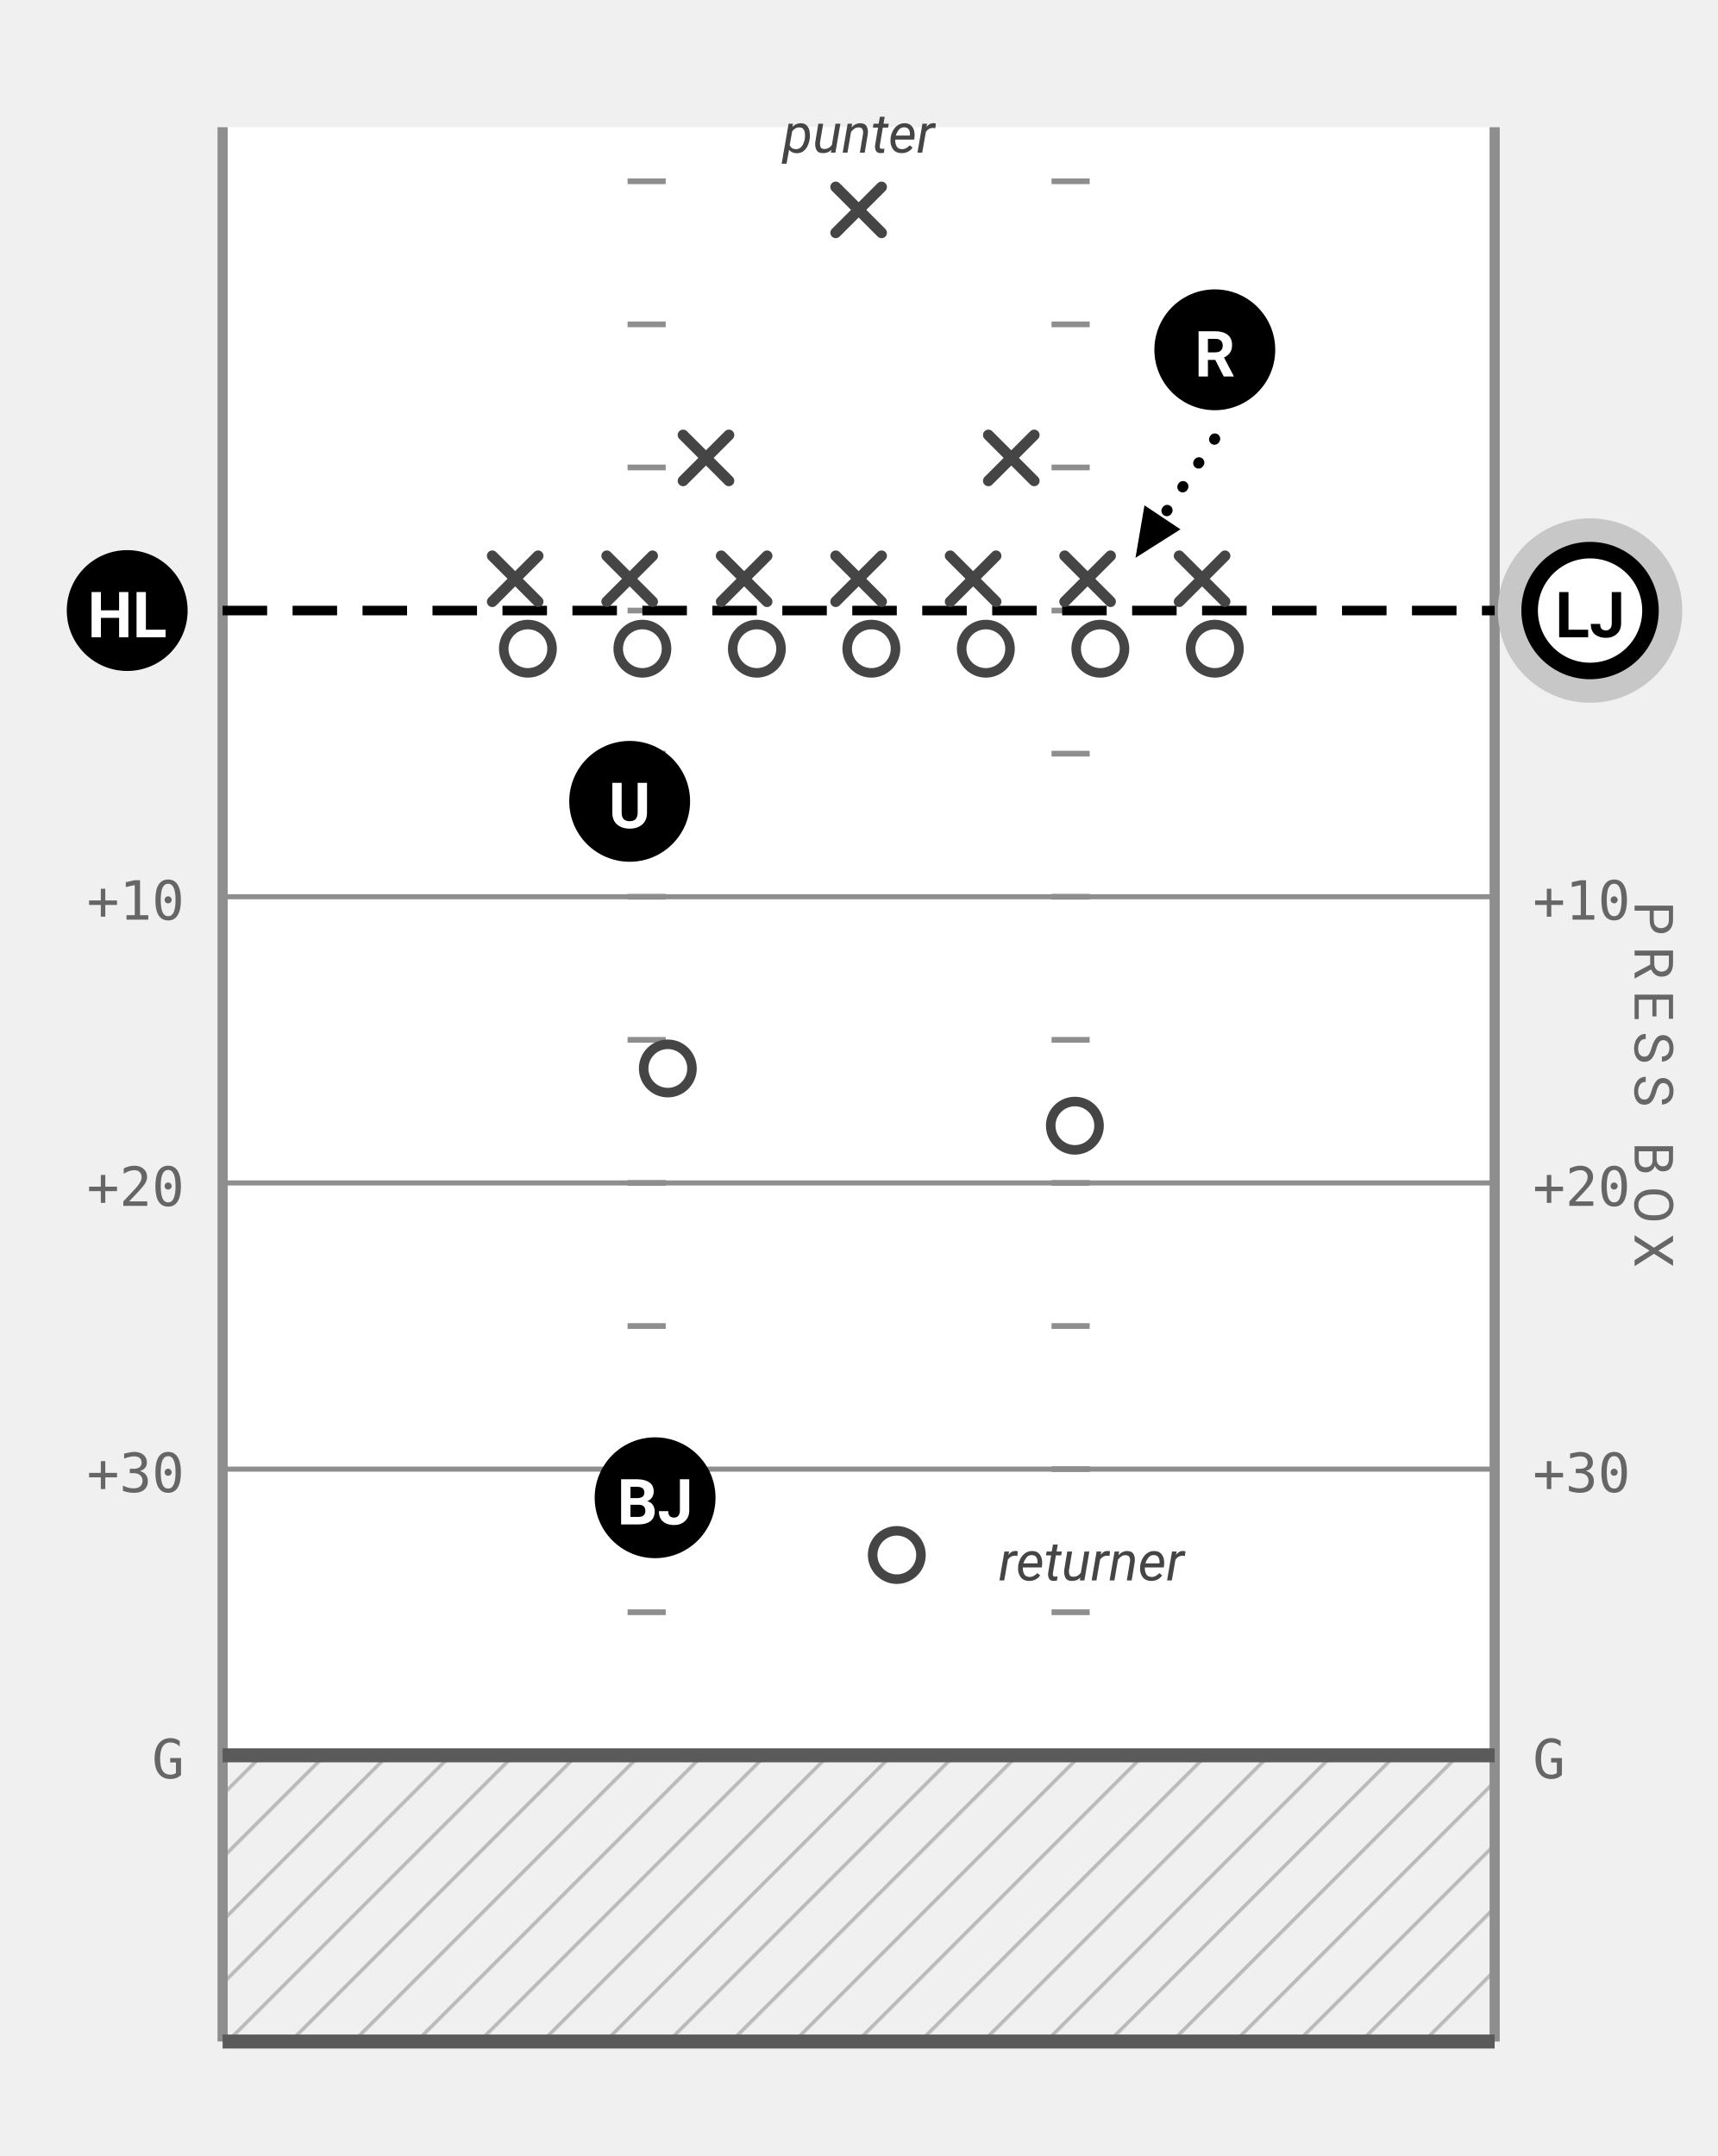
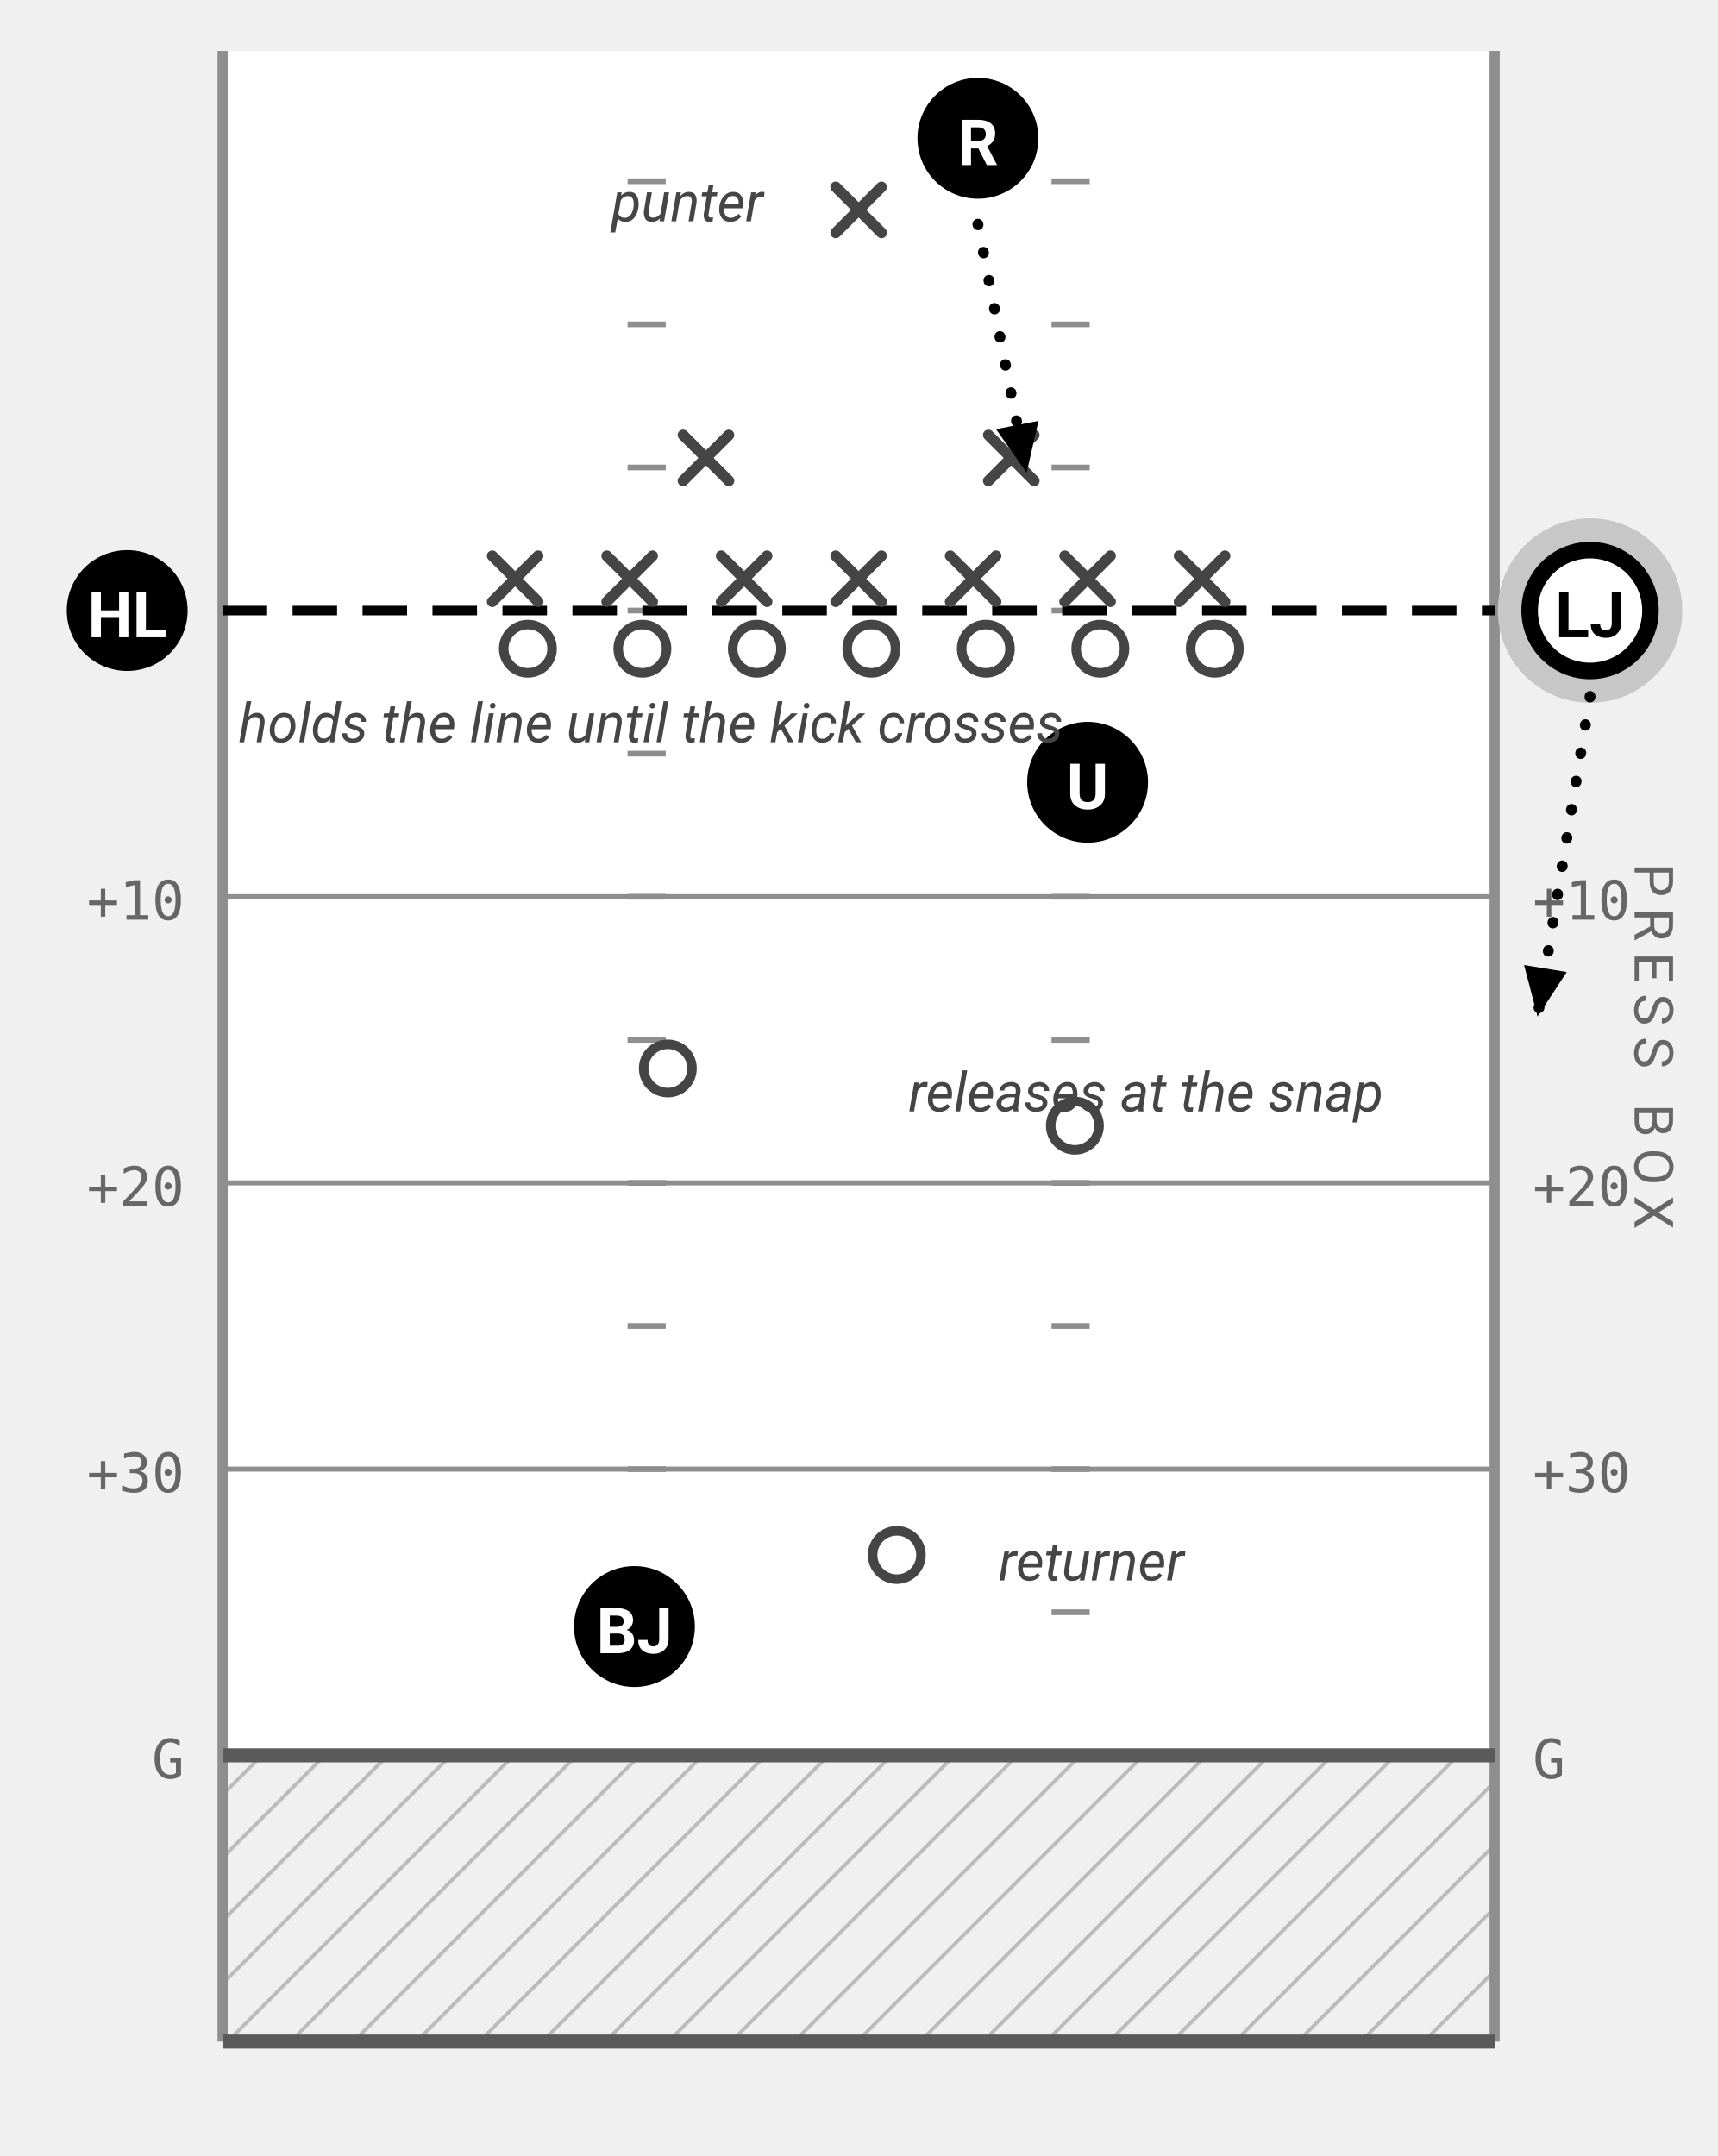
<svg xmlns="http://www.w3.org/2000/svg" viewBox="0 0 270 339" role="img" aria-label="Punt — Line Judge position, crew of 5">
  <style>svg{font-family:system-ui,-apple-system,"Segoe UI",Roboto,"Helvetica Neue",Arial,sans-serif}
.turf{fill:#FFFFFF}
.ez{fill:url(#hz)}
.hl{stroke:#B8B8B8;stroke-width:1.15}
.sl{stroke:#8E8E8E;stroke-width:1.6;fill:none}
.yl{stroke:#8E8E8E;stroke-width:.8;fill:none}
.gl{stroke:#5A5A5A;stroke-width:2.2;fill:none}
.rl{stroke:#000000;stroke-width:1.5;stroke-dasharray:7 4;fill:none}
.hash{stroke:#8E8E8E;stroke-width:.9}
.post{stroke:#000000;stroke-width:3;fill:none;stroke-linecap:round}
.ylab{font-family:ui-monospace,Menlo,Consolas,monospace;font-size:8.5px;fill:#666666}
.ylab.end{text-anchor:end}
.ylab.start{text-anchor:start}
.pb{font-size:8.5px;letter-spacing:.2em;fill:#666666;text-anchor:middle;text-transform:uppercase}
.kp line{stroke:#454545;stroke-width:1.7;stroke-linecap:round}
.rp{fill:none;stroke:#454545;stroke-width:1.5}
.hat-b{fill:#000000}
.hat-w{fill:#FFFFFF;stroke:#000000;stroke-width:2.6}
.halo{fill:#C7C7C7}
.mk{font-size:10px;font-weight:600;text-anchor:middle}
.mk-l{fill:#FFFFFF}
.mk-d{fill:#000000}
.mv{stroke:#000000;stroke-width:1.7;fill:none;stroke-dasharray:.1 4.4;stroke-linecap:round}
.arh{fill:#000000}
.mvlab{font-size:8.4px;fill:#454545;text-anchor:middle;font-style:italic}
.note{font-size:8.6px;fill:#454545;font-style:italic}
.note.middle{text-anchor:middle}
.note.start{text-anchor:start}
.note.end{text-anchor:end}
.flagk{fill:#000000}
.flagt{stroke:#000000;stroke-width:1.4;stroke-linecap:round}</style>
  <defs>
    <pattern id="hz" width="7" height="7" patternUnits="userSpaceOnUse" patternTransform="rotate(45)">
      <line x1="0" y1="0" x2="0" y2="7" class="hl" />
    </pattern>
    <marker id="ar" viewBox="0 0 10 10" refX="8" refY="5" markerWidth="5" markerHeight="5" orient="auto-start-reverse">
      <path d="M0,1 L9,5 L0,9 z" class="arh" />
    </marker>
  </defs>
-   <rect x="35" y="20" width="200" height="256" class="turf" />
+   <rect x="35" y="8" width="200" height="268" class="turf" />
  <rect x="35" y="276" width="200" height="45" class="ez" />
  <line x1="98.67" y1="28.5" x2="104.67" y2="28.5" class="hash" />
  <line x1="165.33" y1="28.5" x2="171.33" y2="28.5" class="hash" />
  <line x1="98.67" y1="51" x2="104.67" y2="51" class="hash" />
  <line x1="165.33" y1="51" x2="171.33" y2="51" class="hash" />
  <line x1="98.67" y1="73.5" x2="104.67" y2="73.5" class="hash" />
  <line x1="165.33" y1="73.5" x2="171.33" y2="73.5" class="hash" />
  <line x1="98.67" y1="96" x2="104.67" y2="96" class="hash" />
  <line x1="165.33" y1="96" x2="171.33" y2="96" class="hash" />
  <line x1="98.67" y1="118.5" x2="104.67" y2="118.5" class="hash" />
  <line x1="165.33" y1="118.5" x2="171.33" y2="118.5" class="hash" />
  <line x1="98.67" y1="141" x2="104.67" y2="141" class="hash" />
  <line x1="165.33" y1="141" x2="171.33" y2="141" class="hash" />
  <line x1="98.67" y1="163.5" x2="104.67" y2="163.5" class="hash" />
  <line x1="165.33" y1="163.5" x2="171.33" y2="163.5" class="hash" />
  <line x1="98.67" y1="186" x2="104.67" y2="186" class="hash" />
  <line x1="165.33" y1="186" x2="171.33" y2="186" class="hash" />
  <line x1="98.67" y1="208.5" x2="104.67" y2="208.5" class="hash" />
  <line x1="165.33" y1="208.5" x2="171.33" y2="208.5" class="hash" />
  <line x1="98.67" y1="231" x2="104.67" y2="231" class="hash" />
  <line x1="165.33" y1="231" x2="171.33" y2="231" class="hash" />
  <line x1="98.67" y1="253.5" x2="104.67" y2="253.5" class="hash" />
  <line x1="165.33" y1="253.5" x2="171.33" y2="253.5" class="hash" />
  <line x1="98.67" y1="276" x2="104.67" y2="276" class="hash" />
  <line x1="165.33" y1="276" x2="171.33" y2="276" class="hash" />
-   <line x1="35" y1="20" x2="35" y2="321" class="sl" />
-   <line x1="235" y1="20" x2="235" y2="321" class="sl" />
+   <line x1="35" y1="8" x2="35" y2="321" class="sl" />
+   <line x1="235" y1="8" x2="235" y2="321" class="sl" />
  <line x1="35" y1="141" x2="235" y2="141" class="yl" />
  <text x="29" y="144.6" class="ylab end">+10</text>
  <text x="241" y="144.6" class="ylab start">+10</text>
  <line x1="35" y1="186" x2="235" y2="186" class="yl" />
  <text x="29" y="189.6" class="ylab end">+20</text>
  <text x="241" y="189.6" class="ylab start">+20</text>
  <line x1="35" y1="231" x2="235" y2="231" class="yl" />
  <text x="29" y="234.6" class="ylab end">+30</text>
  <text x="241" y="234.6" class="ylab start">+30</text>
  <line x1="35" y1="96" x2="235" y2="96" class="rl" />
  <text x="29" y="99.6" class="ylab end">LOS</text>
  <text x="241" y="99.6" class="ylab start">LOS</text>
  <line x1="35" y1="276" x2="235" y2="276" class="gl" />
  <text x="29" y="279.6" class="ylab end">G</text>
  <text x="241" y="279.6" class="ylab start">G</text>
  <line x1="35" y1="321" x2="235" y2="321" class="gl" />
-   <text x="257" y="170.5" class="pb" transform="rotate(90 257 170.5)">PRESS BOX</text>
+   <text x="257" y="164.5" class="pb" transform="rotate(90 257 164.5)">PRESS BOX</text>
  <g class="kp">
    <line x1="77.4" y1="87.4" x2="84.6" y2="94.6" />
    <line x1="77.4" y1="94.6" x2="84.6" y2="87.4" />
  </g>
  <g class="kp">
    <line x1="95.4" y1="87.4" x2="102.6" y2="94.6" />
    <line x1="95.4" y1="94.6" x2="102.6" y2="87.4" />
  </g>
  <g class="kp">
    <line x1="113.4" y1="87.4" x2="120.6" y2="94.6" />
    <line x1="113.4" y1="94.6" x2="120.6" y2="87.4" />
  </g>
  <g class="kp">
    <line x1="131.4" y1="87.4" x2="138.6" y2="94.6" />
    <line x1="131.4" y1="94.6" x2="138.6" y2="87.4" />
  </g>
  <g class="kp">
    <line x1="149.4" y1="87.4" x2="156.6" y2="94.6" />
    <line x1="149.4" y1="94.6" x2="156.6" y2="87.4" />
  </g>
  <g class="kp">
    <line x1="167.4" y1="87.4" x2="174.6" y2="94.6" />
    <line x1="167.4" y1="94.6" x2="174.6" y2="87.4" />
  </g>
  <g class="kp">
    <line x1="185.4" y1="87.4" x2="192.6" y2="94.6" />
    <line x1="185.4" y1="94.6" x2="192.6" y2="87.4" />
  </g>
  <g class="kp">
    <line x1="107.4" y1="68.4" x2="114.6" y2="75.6" />
    <line x1="107.4" y1="75.6" x2="114.6" y2="68.4" />
  </g>
  <g class="kp">
    <line x1="155.4" y1="68.4" x2="162.6" y2="75.6" />
    <line x1="155.4" y1="75.6" x2="162.6" y2="68.4" />
  </g>
  <g class="kp">
    <line x1="131.4" y1="29.4" x2="138.6" y2="36.6" />
    <line x1="131.4" y1="36.6" x2="138.6" y2="29.4" />
  </g>
  <circle cx="83" cy="102" r="3.8" class="rp" />
  <circle cx="101" cy="102" r="3.8" class="rp" />
  <circle cx="119" cy="102" r="3.8" class="rp" />
  <circle cx="137" cy="102" r="3.8" class="rp" />
  <circle cx="155" cy="102" r="3.8" class="rp" />
  <circle cx="173" cy="102" r="3.8" class="rp" />
  <circle cx="191" cy="102" r="3.8" class="rp" />
  <circle cx="105" cy="168" r="3.8" class="rp" />
  <circle cx="169" cy="177" r="3.8" class="rp" />
  <circle cx="141" cy="244.5" r="3.8" class="rp" />
  <g>
-     <circle cx="191" cy="55" r="9.5" class="hat-b" />
-     <text x="191" y="59.2" class="mk mk-l">R</text>
+     <circle cx="153.75" cy="21.75" r="9.5" class="hat-b" />
+     <text x="153.75" y="25.95" class="mk mk-l">R</text>
  </g>
  <g>
-     <circle cx="99" cy="126" r="9.5" class="hat-b" />
-     <text x="99" y="130.2" class="mk mk-l">U</text>
+     <circle cx="171" cy="123" r="9.5" class="hat-b" />
+     <text x="171" y="127.2" class="mk mk-l">U</text>
  </g>
  <g>
    <circle cx="20" cy="96" r="9.5" class="hat-b" />
    <text x="20" y="100.2" class="mk mk-l">HL</text>
  </g>
  <g class="you">
    <circle cx="250" cy="96" r="14.5" class="halo" />
    <circle cx="250" cy="96" r="9.5" class="hat-w" />
    <text x="250" y="100.2" class="mk mk-d">LJ</text>
  </g>
  <g>
-     <circle cx="103" cy="235.5" r="9.5" class="hat-b" />
-     <text x="103" y="239.7" class="mk mk-l">BJ</text>
+     <circle cx="99.75" cy="255.75" r="9.5" class="hat-b" />
+     <text x="99.75" y="259.95" class="mk mk-l">BJ</text>
  </g>
-   <path d="M 191 69 L 179 87" class="mv" marker-end="url(#ar)" />
-   <text x="135" y="24" class="note middle">punter</text>
+   <path d="M 153.75 35.25 L 161.25 73.5" class="mv" marker-end="url(#ar)" />
+   <path d="M 250 109.5 L 241.88 159" class="mv" marker-end="url(#ar)" />
+   <text x="120" y="34.8" class="note end">punter</text>
  <text x="157" y="248.5" class="note start">returner</text>
+   <text x="217.5" y="174.75" class="note end">releases at the snap</text>
+   <text x="37.5" y="116.7" class="note start">holds the line until the kick crosses</text>
</svg>
